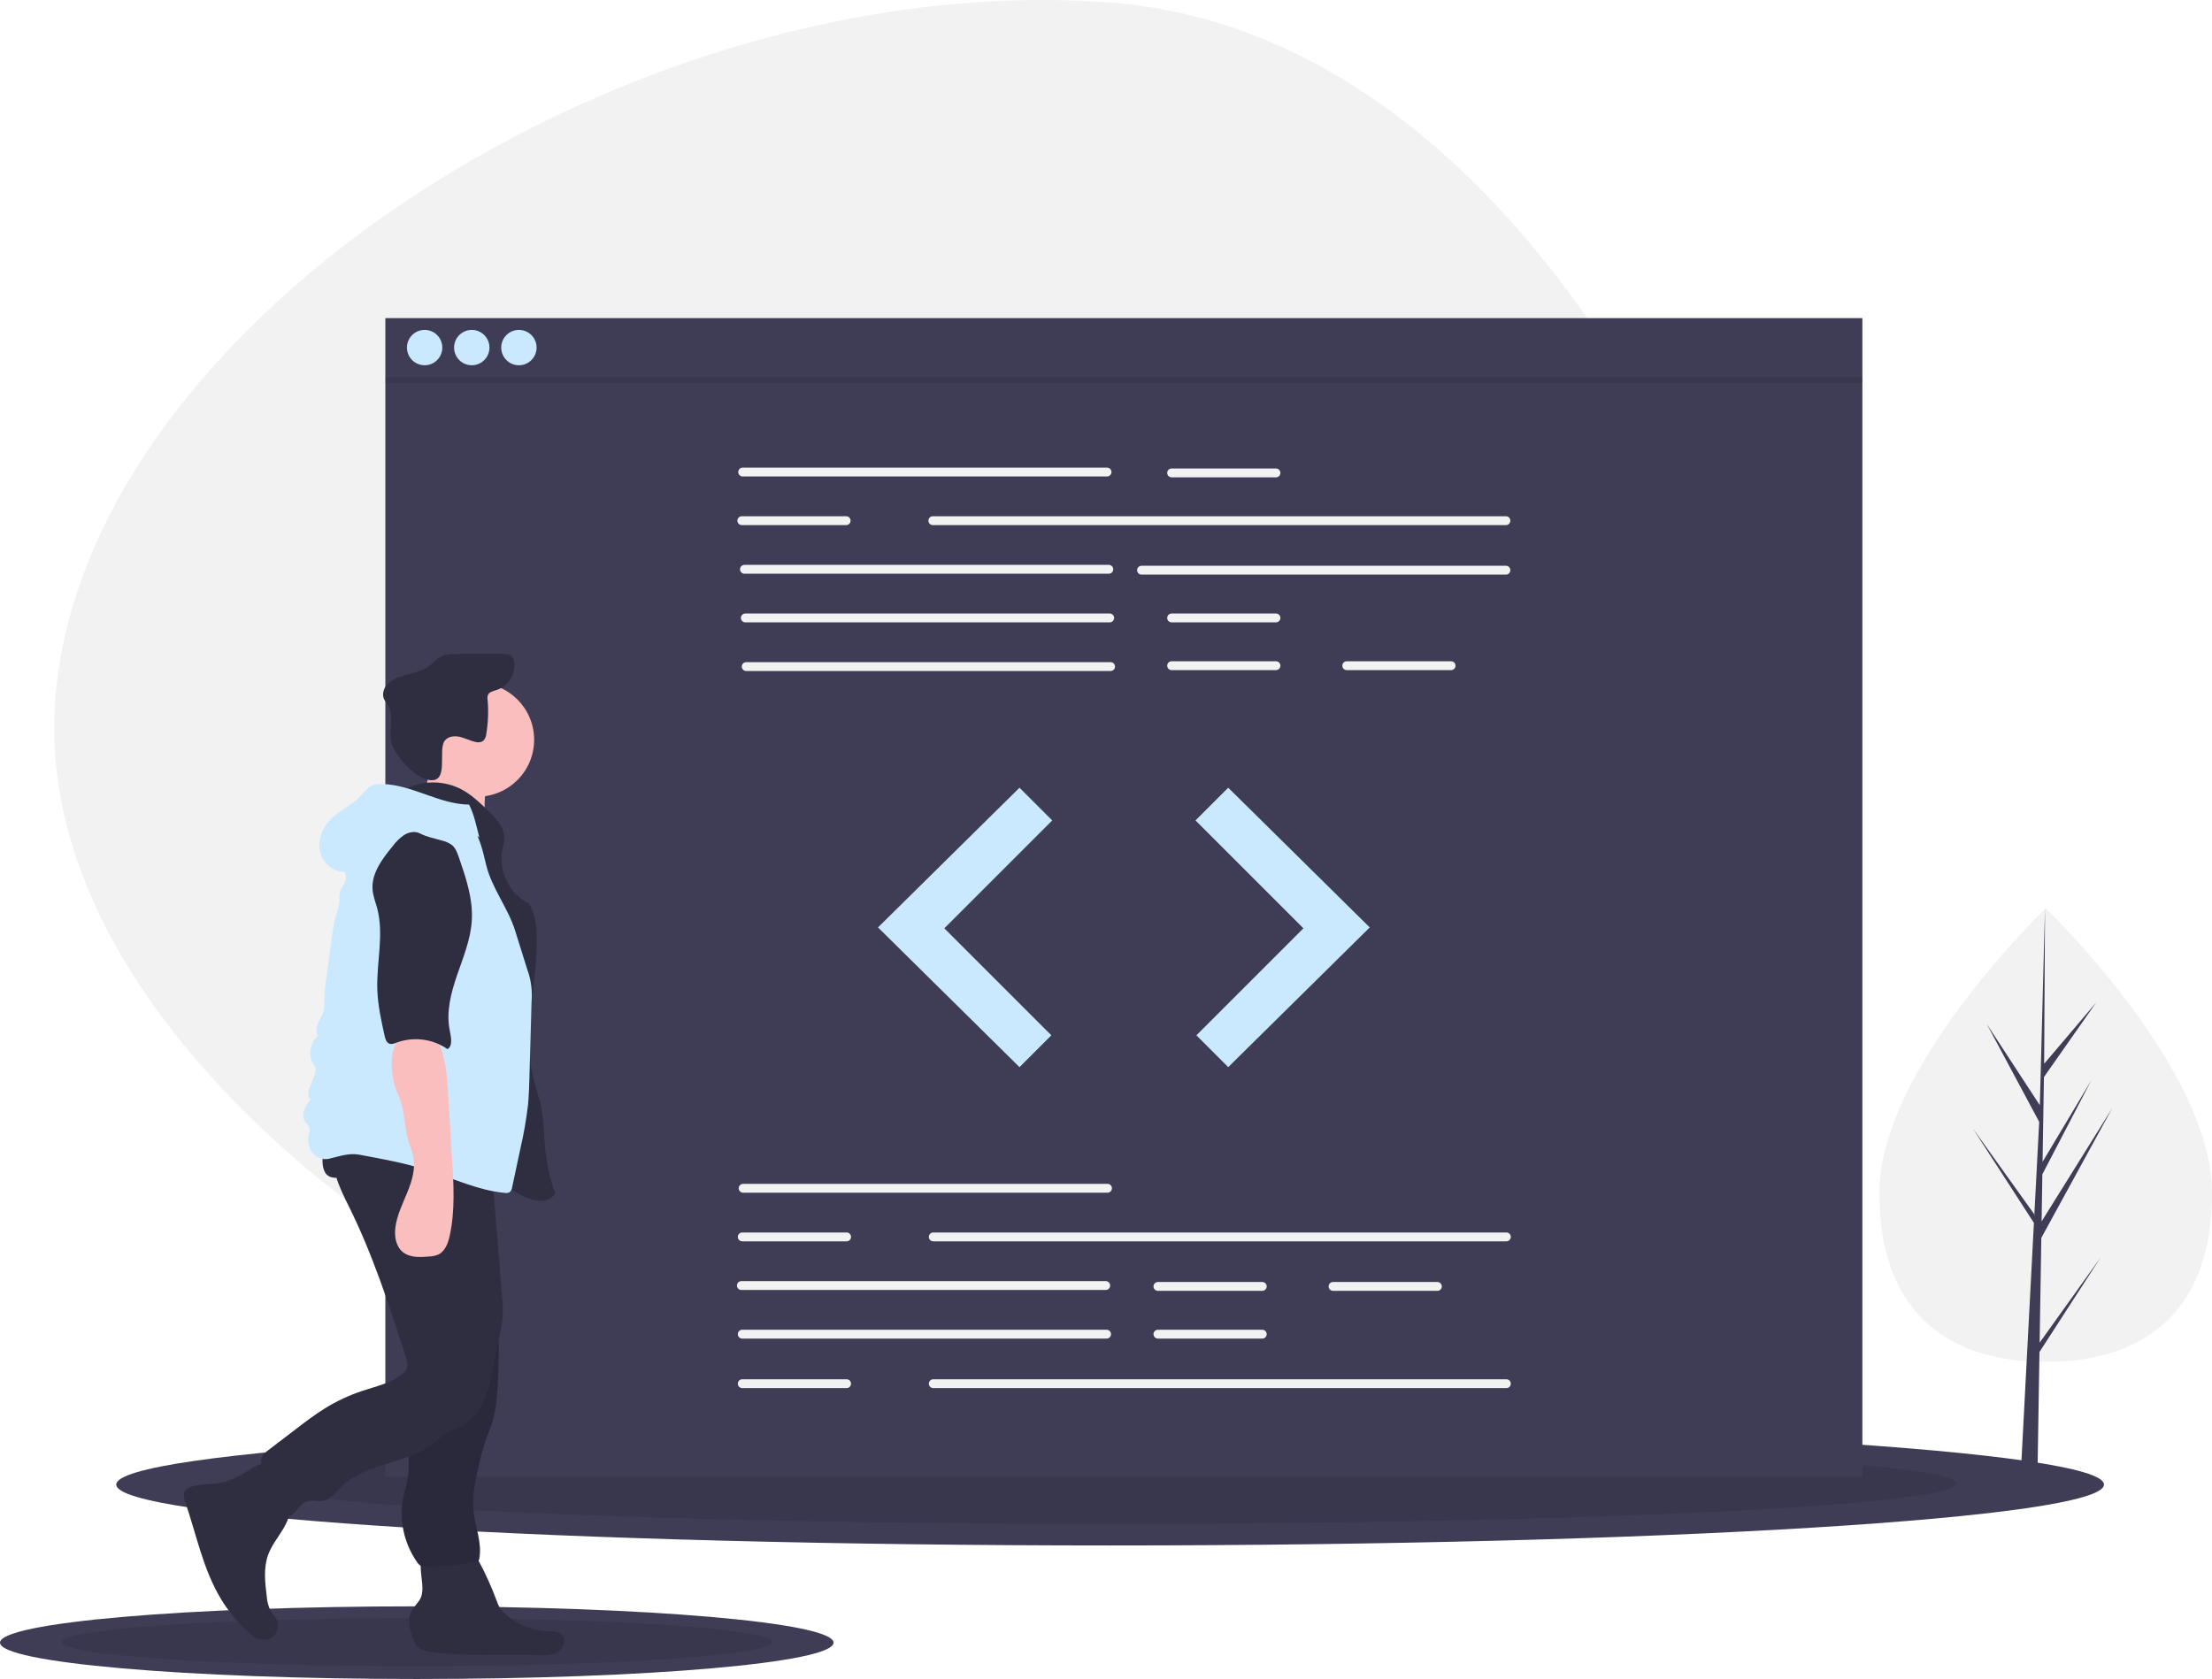
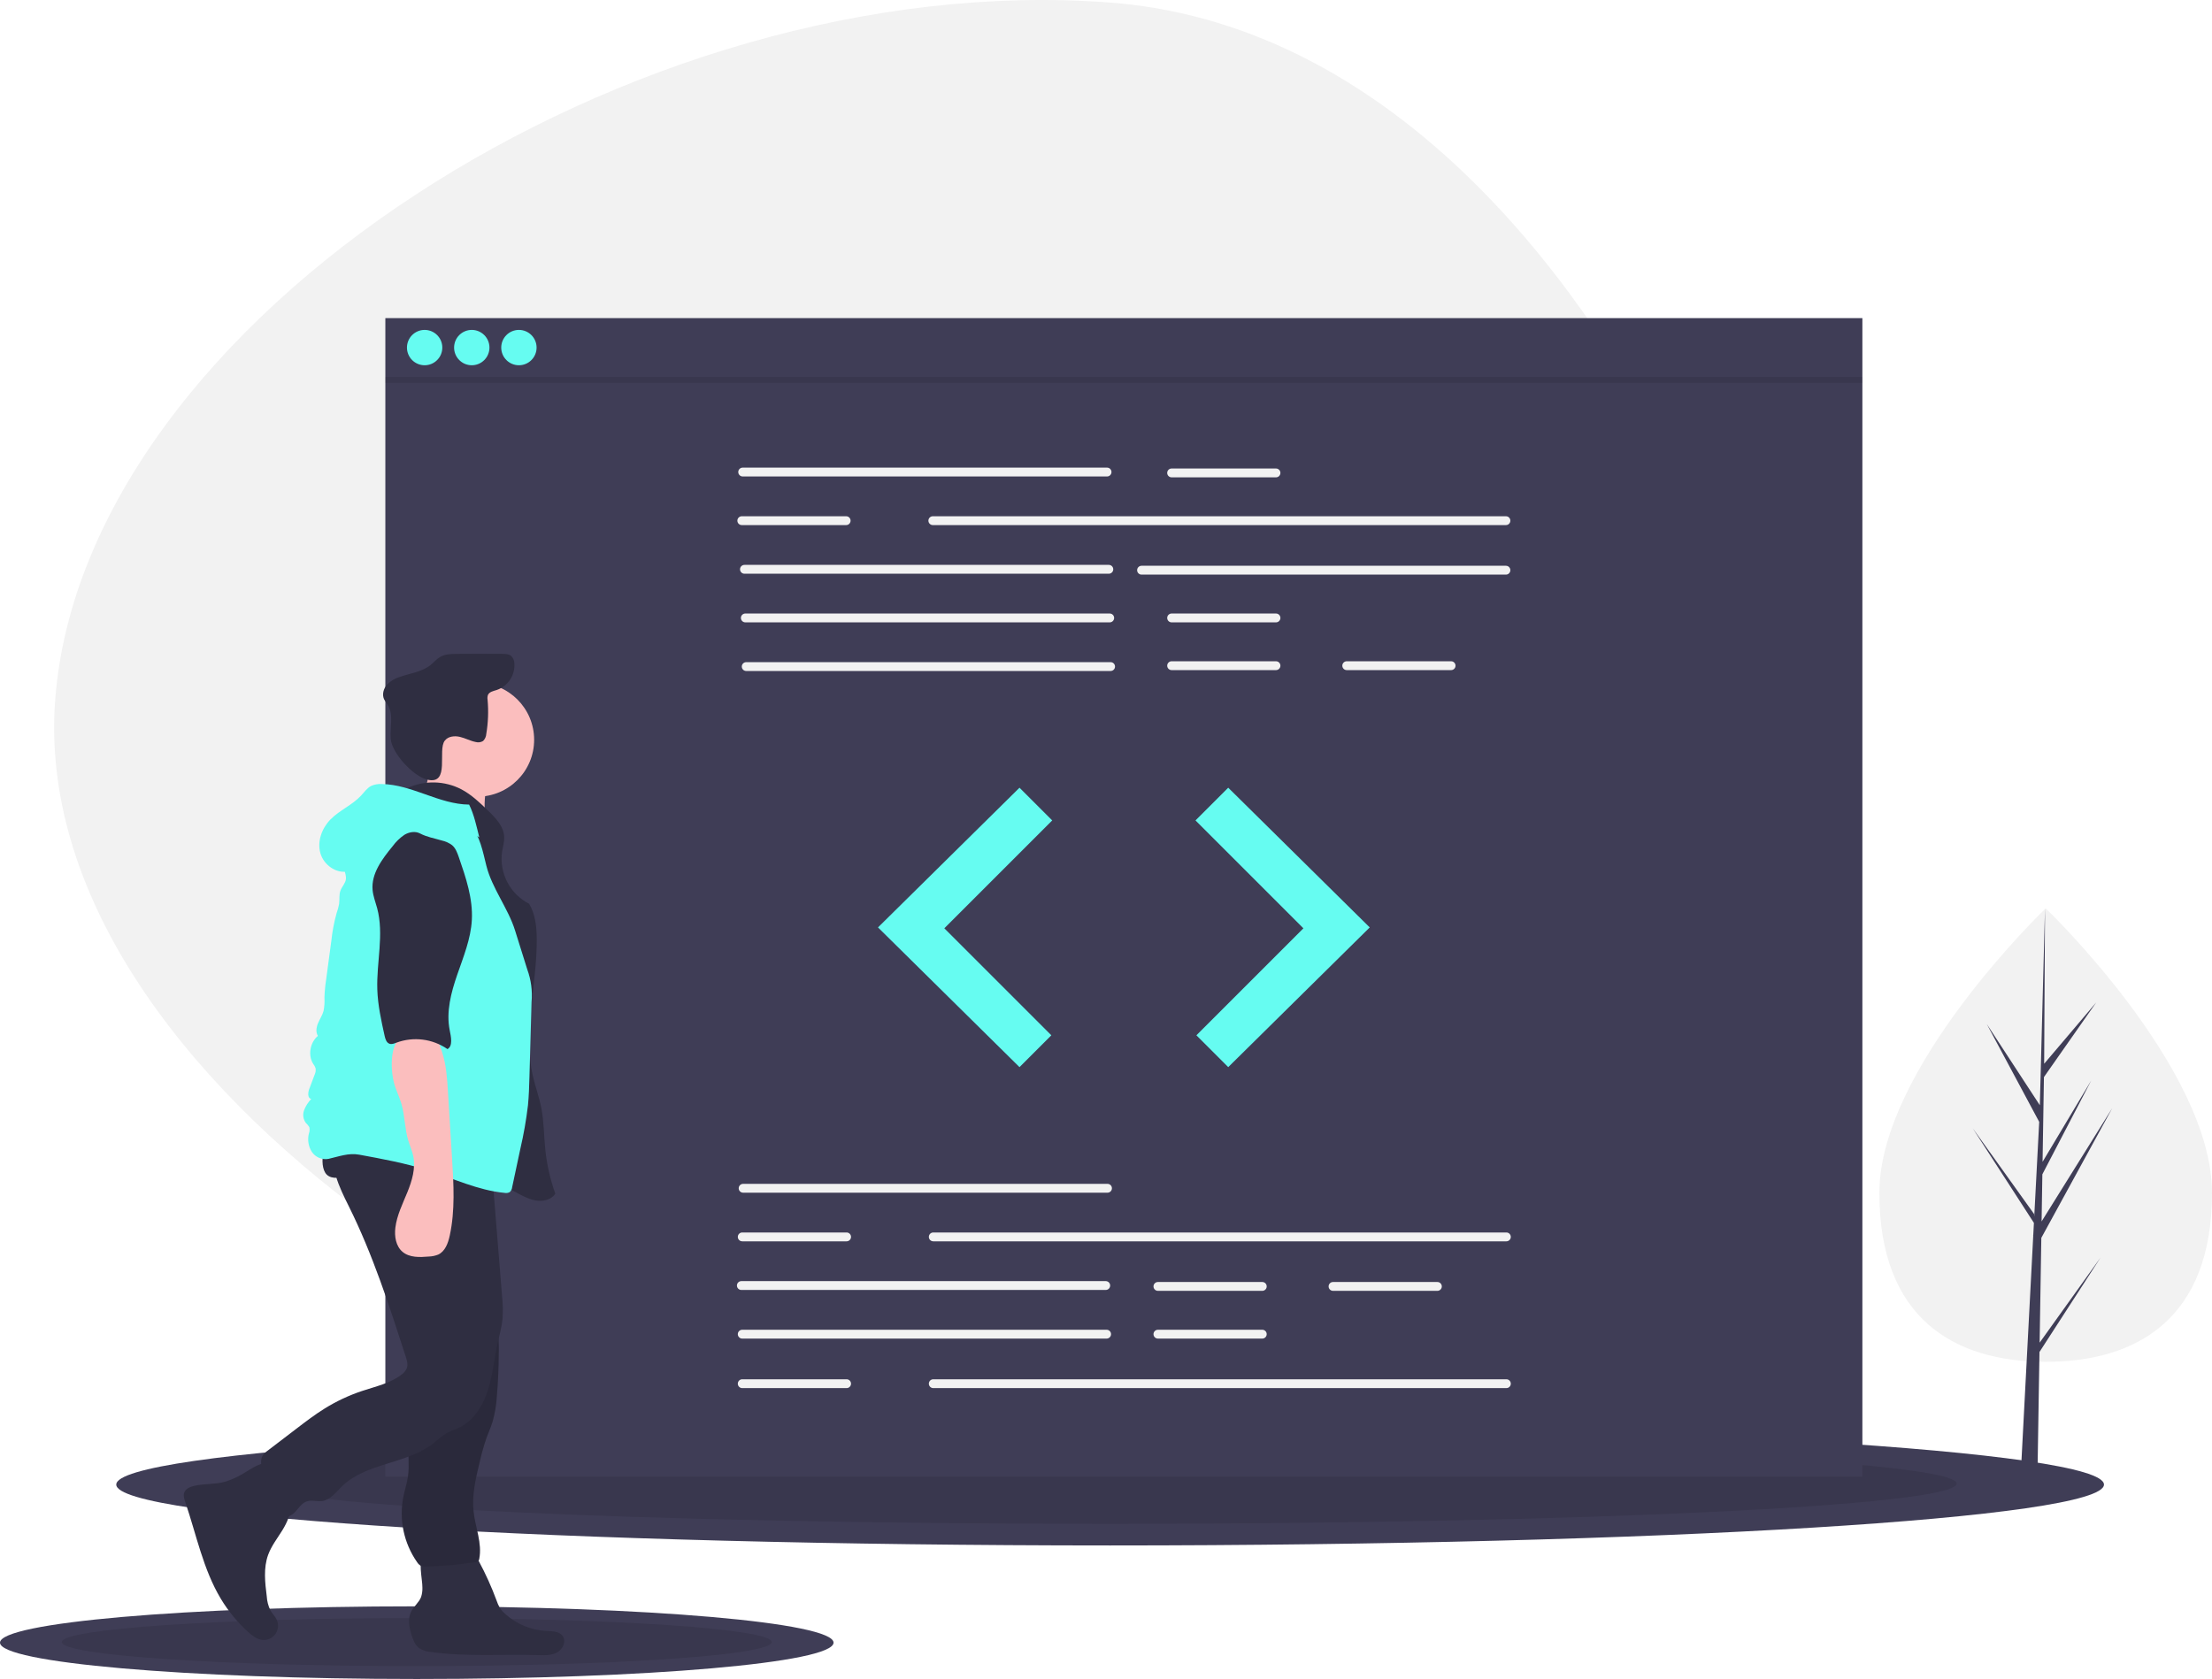
<svg xmlns="http://www.w3.org/2000/svg" id="a594ac37-6d44-4297-8862-1cbd9c01c0b7" data-name="Layer 1" width="1126.194" height="855" viewBox="0 0 1126.194 855">
  <path d="M581.768,778.438C339.369,759.991,50.297,572.172,65.014,378.781S359.7,5.358,602.099,23.805,984.031,403.667,969.314,597.058,824.166,796.885,581.768,778.438Z" transform="translate(-36.90323 -22.5)" fill="#f2f2f2" />
  <ellipse cx="565.194" cy="756" rx="506" ry="31" fill="#3f3d56" />
  <ellipse cx="565.194" cy="755.5" rx="431" ry="20.5" opacity="0.1" />
  <ellipse cx="212.194" cy="836.5" rx="212.194" ry="18.5" fill="#3f3d56" />
  <ellipse cx="212.194" cy="836.202" rx="180.742" ry="12.234" opacity="0.1" />
  <rect x="196.194" y="162" width="752" height="590" fill="#3f3d56" />
  <path d="M600.541,265.129H415.024a2.251,2.251,0,1,1,0-4.503H600.541a2.251,2.251,0,0,1,0,4.503Z" transform="translate(-36.90323 -22.5)" fill="#f2f2f2" />
  <path d="M803.62,289.895H511.835a2.251,2.251,0,0,1,0-4.503H803.62a2.251,2.251,0,1,1,0,4.503Z" transform="translate(-36.90323 -22.5)" fill="#f2f2f2" />
  <path d="M601.442,314.661H415.924a2.251,2.251,0,1,1,0-4.503H601.442a2.251,2.251,0,1,1,0,4.503Z" transform="translate(-36.90323 -22.5)" fill="#f2f2f2" />
  <path d="M803.62,315.111H618.102a2.251,2.251,0,0,1,0-4.503H803.62a2.251,2.251,0,1,1,0,4.503Z" transform="translate(-36.90323 -22.5)" fill="#f2f2f2" />
  <path d="M601.892,339.426H416.374a2.251,2.251,0,0,1,0-4.503H601.892a2.251,2.251,0,1,1,0,4.503Z" transform="translate(-36.90323 -22.5)" fill="#f2f2f2" />
  <path d="M602.342,364.192H416.825a2.251,2.251,0,0,1,0-4.503H602.342a2.251,2.251,0,1,1,0,4.503Z" transform="translate(-36.90323 -22.5)" fill="#f2f2f2" />
  <path d="M686.546,265.579H633.412a2.251,2.251,0,0,1,0-4.503h53.134a2.251,2.251,0,1,1,0,4.503Z" transform="translate(-36.90323 -22.5)" fill="#f2f2f2" />
  <path d="M686.546,339.426H633.412a2.251,2.251,0,0,1,0-4.503h53.134a2.251,2.251,0,1,1,0,4.503Z" transform="translate(-36.90323 -22.5)" fill="#f2f2f2" />
  <path d="M686.546,363.742H633.412a2.251,2.251,0,1,1,0-4.503h53.134a2.251,2.251,0,1,1,0,4.503Z" transform="translate(-36.90323 -22.5)" fill="#f2f2f2" />
  <path d="M775.702,363.742H722.569a2.251,2.251,0,0,1,0-4.503h53.134a2.251,2.251,0,1,1,0,4.503Z" transform="translate(-36.90323 -22.5)" fill="#f2f2f2" />
  <path d="M467.707,289.895H414.573a2.251,2.251,0,0,1,0-4.503h53.134a2.251,2.251,0,0,1,0,4.503Z" transform="translate(-36.90323 -22.5)" fill="#f2f2f2" />
  <path d="M600.766,629.861H415.249a2.251,2.251,0,0,1,0-4.503H600.766a2.251,2.251,0,0,1,0,4.503Z" transform="translate(-36.90323 -22.5)" fill="#f2f2f2" />
  <path d="M599.866,679.392H414.348a2.251,2.251,0,1,1,0-4.503H599.866a2.251,2.251,0,0,1,0,4.503Z" transform="translate(-36.90323 -22.5)" fill="#f2f2f2" />
  <path d="M600.316,704.158H414.798a2.251,2.251,0,1,1,0-4.503H600.316a2.251,2.251,0,1,1,0,4.503Z" transform="translate(-36.90323 -22.5)" fill="#f2f2f2" />
  <path d="M679.566,679.842H626.433a2.251,2.251,0,0,1,0-4.503h53.134a2.251,2.251,0,0,1,0,4.503Z" transform="translate(-36.90323 -22.5)" fill="#f2f2f2" />
  <path d="M679.566,704.158H626.433a2.251,2.251,0,0,1,0-4.503h53.134a2.251,2.251,0,1,1,0,4.503Z" transform="translate(-36.90323 -22.5)" fill="#f2f2f2" />
  <path d="M768.723,679.842H715.589a2.251,2.251,0,1,1,0-4.503h53.134a2.251,2.251,0,0,1,0,4.503Z" transform="translate(-36.90323 -22.5)" fill="#f2f2f2" />
  <path d="M803.845,654.626H512.06a2.251,2.251,0,0,1,0-4.503H803.845a2.251,2.251,0,0,1,0,4.503Z" transform="translate(-36.90323 -22.5)" fill="#f2f2f2" />
  <path d="M467.932,654.626H414.798a2.251,2.251,0,0,1,0-4.503H467.932a2.251,2.251,0,0,1,0,4.503Z" transform="translate(-36.90323 -22.5)" fill="#f2f2f2" />
  <path d="M803.845,729.374H512.06a2.251,2.251,0,1,1,0-4.503H803.845a2.251,2.251,0,0,1,0,4.503Z" transform="translate(-36.90323 -22.5)" fill="#f2f2f2" />
  <path d="M467.932,729.374H414.798a2.251,2.251,0,1,1,0-4.503H467.932a2.251,2.251,0,1,1,0,4.503Z" transform="translate(-36.90323 -22.5)" fill="#f2f2f2" />
-   <polygon points="519.06 401.13 447.014 472.275 519.06 543.42 535.27 527.21 480.786 472.725 535.72 417.79 519.06 401.13" fill="#cae9ff" />
-   <polygon points="625.327 401.13 697.373 472.275 625.327 543.42 609.117 527.21 663.602 472.725 608.667 417.79 625.327 401.13" fill="#cae9ff" />
-   <circle cx="216.194" cy="177" r="9" fill="#cae9ff" />
-   <circle cx="240.194" cy="177" r="9" fill="#cae9ff" />
-   <circle cx="264.194" cy="177" r="9" fill="#cae9ff" />
+   <polygon points="519.06 401.13 447.014 472.275 519.06 543.42 535.27 527.21 480.786 472.725 535.72 417.79 519.06 401.13" fill="#66fcf1" />
+   <polygon points="625.327 401.13 697.373 472.275 625.327 543.42 609.117 527.21 663.602 472.725 608.667 417.79 625.327 401.13" fill="#66fcf1" />
+   <circle cx="216.194" cy="177" r="9" fill="#66fcf1" />
+   <circle cx="240.194" cy="177" r="9" fill="#66fcf1" />
+   <circle cx="264.194" cy="177" r="9" fill="#66fcf1" />
  <rect x="196.194" y="192" width="752" height="3" opacity="0.1" />
  <path d="M1163.097,629.954c0,63.771-37.911,86.038-84.676,86.038s-84.676-22.266-84.676-86.038,84.676-144.898,84.676-144.898S1163.097,566.182,1163.097,629.954Z" transform="translate(-36.90323 -22.5)" fill="#f2f2f2" />
  <polygon points="1038.433 683.736 1039.3 630.365 1075.391 564.338 1039.436 621.993 1039.826 597.995 1064.699 550.226 1039.929 591.645 1039.929 591.645 1040.63 548.484 1067.265 510.453 1040.74 541.697 1041.178 462.556 1038.425 567.325 1038.651 563.003 1011.571 521.552 1038.217 571.3 1035.694 619.503 1035.619 618.223 1004.4 574.602 1035.524 622.743 1035.209 628.771 1035.152 628.862 1035.178 629.357 1028.776 751.653 1037.329 751.653 1038.355 688.485 1069.404 640.461 1038.433 683.736" fill="#3f3d56" />
  <path d="M159.525,773.591a43.126,43.126,0,0,1-8.178,3.503c-5.079,1.387-10.507.878-15.637,2.063-2.1.485-4.386,1.499-5.054,3.549-.49,1.503.043,3.127.553,4.623,5.669,16.62,9.085,34.266,18.125,49.321a74.641,74.641,0,0,0,13.993,16.988c2.055,1.852,4.384,3.664,7.135,3.955a7.248,7.248,0,0,0,7.371-10.182c-.811-1.801-2.317-3.196-3.289-4.916a18.757,18.757,0,0,1-1.819-6.991c-.893-7.108-1.754-14.538.709-21.265,1.652-4.512,4.682-8.359,7.206-12.447s4.622-8.772,4.06-13.544c-.383-3.257-1.972-6.237-3.65-9.054-1.681-2.823-5.005-10.408-8.383-11.35C169.16,766.864,162.583,772.024,159.525,773.591Z" transform="translate(-36.90323 -22.5)" fill="#2f2e41" />
  <path d="M251.96,831a14.019,14.019,0,0,1-.663,4.745c-1.058,2.793-3.681,4.706-5.036,7.367-1.885,3.701-1.031,8.174.218,12.135.783,2.483,1.81,5.067,3.912,6.603a12.893,12.893,0,0,0,5.954,1.907c18.036,2.496,36.358,1.064,54.559,1.587,3.317.095,6.829.211,9.725-1.41s4.686-5.697,2.717-8.368c-1.769-2.399-5.265-2.376-8.242-2.518a33.912,33.912,0,0,1-20.913-8.615,15.112,15.112,0,0,1-2.933-3.377,20.753,20.753,0,0,1-1.534-3.518,156.799,156.799,0,0,0-9.084-20.119c-.979-1.815-2.087-3.705-3.906-4.676a10.323,10.323,0,0,0-4.239-.926c-4.536-.294-16.283-1.838-19.791,1.69C249.461,816.768,252.032,826.86,251.96,831Z" transform="translate(-36.90323 -22.5)" fill="#2f2e41" />
  <circle cx="242.971" cy="376.72" r="28.975" fill="#fbbebe" />
  <path d="M253.709,423.146c-1.723,4.614-4.647,8.947-8.9,11.43l40.075,8.175a42.453,42.453,0,0,1-.562-17.869,10.3,10.3,0,0,0,.24-4.409c-.754-2.907-4.026-4.307-6.955-4.974-7.314-1.667-13.782-2.561-20.579-5.792C254.95,413.263,255.241,419.045,253.709,423.146Z" transform="translate(-36.90323 -22.5)" fill="#fbbebe" />
  <path d="M244.474,423.727a31.338,31.338,0,0,1,27.313.714c5.138,2.707,9.392,6.794,13.572,10.826,3.853,3.717,7.962,7.972,8.236,13.319.132,2.59-.676,5.123-1.084,7.684a25.766,25.766,0,0,0,13.78,26.469c3.184,5.303,3.841,11.729,3.889,17.914.185,23.436-7.209,47.161-1.93,69.995,1.239,5.361,3.162,10.554,4.232,15.951,1.387,6.991,1.318,14.18,2.044,21.27a95.266,95.266,0,0,0,5.113,22.495c-1.744,2.774-5.374,3.837-8.642,3.613s-6.325-1.643-9.242-3.136c-14.123-7.227-27.059-16.757-41.687-22.9-9.678-4.064-19.987-6.595-29.376-11.288s-18.12-12.142-20.99-22.238c-1.241-4.365-1.318-8.965-1.385-13.503-.285-19.114-.55-38.436,3.61-57.094,3.669-16.454,10.741-32.194,12.284-48.981.502-5.464.513-11.314,3.566-15.873C232.091,432.52,241.409,430.851,244.474,423.727Z" transform="translate(-36.90323 -22.5)" fill="#2f2e41" />
  <path d="M263.395,399.629c1.707-2.227,5-2.531,7.728-1.872s5.243,2.064,7.997,2.599a4.675,4.675,0,0,0,3.743-.526,5.444,5.444,0,0,0,1.615-3.57,68.163,68.163,0,0,0,.671-17.38,5.147,5.147,0,0,1,.159-2.437c.682-1.643,2.763-2.035,4.462-2.562a13.316,13.316,0,0,0,9.013-13.633,5.421,5.421,0,0,0-1.657-3.741c-1.175-.958-2.82-1.016-4.336-1.029q-11.683-.094-23.367.006c-2.883.025-5.91.096-8.409,1.533-1.848,1.063-3.222,2.773-4.88,4.112-4.326,3.491-10.178,4.201-15.441,5.991a15.308,15.308,0,0,0-6.768,4.036c-1.75,2-2.592,4.973-1.493,7.393a26.252,26.252,0,0,0,1.887,2.904c3.105,4.964,1.038,11.403,1.501,17.24.579,7.288,11.365,19.112,18.679,20.836C266.308,422.311,259.486,404.414,263.395,399.629Z" transform="translate(-36.90323 -22.5)" fill="#2f2e41" />
  <path d="M247.037,719.183c.745,5.322,1.701,10.662,1.445,16.029-.357,7.494-3.059,14.714-3.559,22.199-.373,5.591.49,11.242-.287,16.791-.497,3.553-1.656,6.978-2.373,10.494a43.395,43.395,0,0,0,6.973,33.265,5.448,5.448,0,0,0,2.023,1.961,5.714,5.714,0,0,0,2.508.332,179.947,179.947,0,0,0,25.17-2.287,2.414,2.414,0,0,0,1.616-.713,2.266,2.266,0,0,0,.351-.954c1.544-7.936-1.977-15.893-2.872-23.928-.956-8.58,1.103-17.177,3.146-25.565a113.548,113.548,0,0,1,3.467-12.228c.988-2.697,2.181-5.321,3.037-8.063a61.46,61.46,0,0,0,2.202-13.203q.892-10.575.945-21.199a88.958,88.958,0,0,0-1.665-20.01c-1.878-8.338-5.724-16.081-9.536-23.73a15.029,15.029,0,0,0-5.618,2.67,125.38,125.38,0,0,1-15.35,8.481c-3.567,1.657-10.522,2.833-12.786,6.286-2.232,3.405-.792,10.351-.621,14.106Q245.694,709.584,247.037,719.183Z" transform="translate(-36.90323 -22.5)" fill="#2f2e41" />
  <path d="M247.037,719.183c.745,5.322,1.701,10.662,1.445,16.029-.357,7.494-3.059,14.714-3.559,22.199-.373,5.591.49,11.242-.287,16.791-.497,3.553-1.656,6.978-2.373,10.494a43.395,43.395,0,0,0,6.973,33.265,5.448,5.448,0,0,0,2.023,1.961,5.714,5.714,0,0,0,2.508.332,179.947,179.947,0,0,0,25.17-2.287,2.414,2.414,0,0,0,1.616-.713,2.266,2.266,0,0,0,.351-.954c1.544-7.936-1.977-15.893-2.872-23.928-.956-8.58,1.103-17.177,3.146-25.565a113.548,113.548,0,0,1,3.467-12.228c.988-2.697,2.181-5.321,3.037-8.063a61.46,61.46,0,0,0,2.202-13.203q.892-10.575.945-21.199a88.958,88.958,0,0,0-1.665-20.01c-1.878-8.338-5.724-16.081-9.536-23.73a15.029,15.029,0,0,0-5.618,2.67,125.38,125.38,0,0,1-15.35,8.481c-3.567,1.657-10.522,2.833-12.786,6.286-2.232,3.405-.792,10.351-.621,14.106Q245.694,709.584,247.037,719.183Z" transform="translate(-36.90323 -22.5)" opacity="0.1" />
  <path d="M207.864,605.518c-3.848,10.359,1.808,21.554,6.722,31.452,12.106,24.386,20.513,50.407,28.874,76.317.626,1.941,1.252,4.058.554,5.974a7.825,7.825,0,0,1-2.822,3.347c-5.765,4.379-13.107,5.939-19.975,8.23a90.184,90.184,0,0,0-18.943,8.88c-4.977,3.084-9.639,6.644-14.292,10.197l-14.812,11.312a9.903,9.903,0,0,0-2.476,2.397c-1.429,2.241-.843,5.167-.132,7.728a131.432,131.432,0,0,0,7.252,19.792,6.911,6.911,0,0,0,2.63,3.447c2.312,1.242,5.14-.405,6.905-2.347s3.292-4.359,5.781-5.193c2.486-.833,5.222.176,7.818-.189,4.199-.589,6.986-4.457,10.013-7.426,12.365-12.131,33.01-11.251,46.612-21.977a59.228,59.228,0,0,1,6.231-4.868c2.3-1.359,4.907-2.105,7.293-3.307,7.257-3.654,11.819-11.209,14.262-18.957s3.141-15.928,4.897-23.861c.908-4.101,2.103-8.158,2.507-12.338a66.094,66.094,0,0,0-.253-11.666L287.604,621.748c-.4-4.943-.8-9.892-1.576-14.791-14.577.521-29.143,1.108-43.728,1.28C230.695,608.374,218.876,609.186,207.864,605.518Z" transform="translate(-36.90323 -22.5)" fill="#2f2e41" />
  <path d="M202.506,619.721c1.977,3.18,6.79,3.114,10.104,1.371s5.889-4.673,9.211-6.401c4.464-2.323,9.746-2.235,14.776-2.093,7.964.225,16.025.464,23.687,2.647,7.925,2.257,15.64,6.603,23.834,5.736,1.426-.151,2.985-.56,3.761-1.766a5.544,5.544,0,0,0,.62-2.836l.268-7.159a6.464,6.464,0,0,0-.57-3.625,6.082,6.082,0,0,0-2.716-2.079c-11.663-5.646-24.965-6.697-37.915-7.141q-9.875-.338-19.757-.278c-5.591.034-12.303-.775-17.739.719C202.774,598.82,198.805,613.769,202.506,619.721Z" transform="translate(-36.90323 -22.5)" fill="#2f2e41" />
-   <path d="M275.742,432.226c-15.282-.135-29.131-10.223-44.412-10.468a11.514,11.514,0,0,0-5.393.93c-2.129,1.073-3.529,3.147-5.147,4.898-4.518,4.893-11.061,7.505-15.703,12.281-4.352,4.478-6.773,11.15-5.055,17.153s8.204,10.608,14.279,9.165A36.801,36.801,0,0,1,228.65,446.706a72.887,72.887,0,0,1,11.205-5.882c6.868-3.112,14.548-6.283,21.718-3.95a30.638,30.638,0,0,1,7.409,4.04l11.954,8.03C279.543,443.45,278.29,437.288,275.742,432.226Z" transform="translate(-36.90323 -22.5)" fill="#cae9ff" />
-   <path d="M212.552,460.874c-2.029,2.532.894,6.2.447,9.413-.297,2.135-2.054,3.765-2.786,5.793-.758,2.1-.356,4.427-.643,6.641a28.489,28.489,0,0,1-1.275,4.73,84.975,84.975,0,0,0-2.686,14.026l-2.675,19.976a75.681,75.681,0,0,0-.846,9.078,27.107,27.107,0,0,1-.452,6.787c-.592,2.183-1.904,4.093-2.786,6.175s-1.291,4.602-.099,6.524c-3.991,3.325-5.178,9.854-2.387,14.235a7.899,7.899,0,0,1,1.23,2.265,5.82,5.82,0,0,1-.542,3.34l-2.705,7.207c-.692,1.845-.911,4.653,1.014,5.074a17.006,17.006,0,0,0-3.651,5.767,6.866,6.866,0,0,0,.972,6.506,8.289,8.289,0,0,1,1.694,2.056,5.473,5.473,0,0,1-.196,3.243,11.906,11.906,0,0,0,1.473,9.333,8.371,8.371,0,0,0,8.418,3.609c5.41-1.22,10.272-3.147,15.728-2.146,11.746,2.155,23.53,4.32,34.906,7.952,12.984,4.145,25.556,10.224,39.126,11.5a3.798,3.798,0,0,0,2.617-.407,3.931,3.931,0,0,0,1.21-2.488q2.097-9.832,4.194-19.665a202.363,202.363,0,0,0,3.855-22.028c.477-4.781.614-9.589.749-14.392l1.081-38.231a38.197,38.197,0,0,0-2.2-16.62l-6.217-19.848c-3.548-11.327-11.688-21.371-14.586-32.882-1.834-7.285-3.189-15.103-8.108-20.781-7.012-8.095-19.145-9.354-29.764-7.962-4.797.629-9.636,1.714-13.785,4.202-4.798,2.877-8.333,7.409-11.753,11.836C218.305,454.343,215.436,457.276,212.552,460.874Z" transform="translate(-36.90323 -22.5)" fill="#cae9ff" />
+   <path d="M275.742,432.226c-15.282-.135-29.131-10.223-44.412-10.468a11.514,11.514,0,0,0-5.393.93c-2.129,1.073-3.529,3.147-5.147,4.898-4.518,4.893-11.061,7.505-15.703,12.281-4.352,4.478-6.773,11.15-5.055,17.153s8.204,10.608,14.279,9.165A36.801,36.801,0,0,1,228.65,446.706a72.887,72.887,0,0,1,11.205-5.882c6.868-3.112,14.548-6.283,21.718-3.95a30.638,30.638,0,0,1,7.409,4.04l11.954,8.03C279.543,443.45,278.29,437.288,275.742,432.226Z" transform="translate(-36.90323 -22.5)" fill="#66fcf1" />
+   <path d="M212.552,460.874c-2.029,2.532.894,6.2.447,9.413-.297,2.135-2.054,3.765-2.786,5.793-.758,2.1-.356,4.427-.643,6.641a28.489,28.489,0,0,1-1.275,4.73,84.975,84.975,0,0,0-2.686,14.026l-2.675,19.976a75.681,75.681,0,0,0-.846,9.078,27.107,27.107,0,0,1-.452,6.787c-.592,2.183-1.904,4.093-2.786,6.175s-1.291,4.602-.099,6.524c-3.991,3.325-5.178,9.854-2.387,14.235a7.899,7.899,0,0,1,1.23,2.265,5.82,5.82,0,0,1-.542,3.34l-2.705,7.207c-.692,1.845-.911,4.653,1.014,5.074a17.006,17.006,0,0,0-3.651,5.767,6.866,6.866,0,0,0,.972,6.506,8.289,8.289,0,0,1,1.694,2.056,5.473,5.473,0,0,1-.196,3.243,11.906,11.906,0,0,0,1.473,9.333,8.371,8.371,0,0,0,8.418,3.609c5.41-1.22,10.272-3.147,15.728-2.146,11.746,2.155,23.53,4.32,34.906,7.952,12.984,4.145,25.556,10.224,39.126,11.5a3.798,3.798,0,0,0,2.617-.407,3.931,3.931,0,0,0,1.21-2.488q2.097-9.832,4.194-19.665a202.363,202.363,0,0,0,3.855-22.028c.477-4.781.614-9.589.749-14.392l1.081-38.231a38.197,38.197,0,0,0-2.2-16.62l-6.217-19.848c-3.548-11.327-11.688-21.371-14.586-32.882-1.834-7.285-3.189-15.103-8.108-20.781-7.012-8.095-19.145-9.354-29.764-7.962-4.797.629-9.636,1.714-13.785,4.202-4.798,2.877-8.333,7.409-11.753,11.836C218.305,454.343,215.436,457.276,212.552,460.874Z" transform="translate(-36.90323 -22.5)" fill="#66fcf1" />
  <path d="M237.347,573.323c.875,3.773,2.712,7.251,3.837,10.957,1.884,6.209,1.724,12.896,3.605,19.106.789,2.606,1.933,5.109,2.5,7.773,1.321,6.211-.608,12.636-3.003,18.516s-5.313,11.678-6.091,17.98c-.548,4.438.239,9.45,3.66,12.331,3.552,2.99,8.713,2.788,13.339,2.39a14.016,14.016,0,0,0,4.841-1.008c3.538-1.674,5.028-5.86,5.855-9.685,2.771-12.819,1.98-26.106,1.174-39.197l-2.106-34.234c-.405-6.591-.84-13.318-2.871-19.646-.739-2.302-2.026-6.954-4.129-8.424-2.083-1.456-8.03-1.521-10.609-1.642C235.251,547.97,235.387,564.856,237.347,573.323Z" transform="translate(-36.90323 -22.5)" fill="#fbbebe" />
  <path d="M250.751,446.923c-2.471-1.294-5.584-.736-7.972.704a24.568,24.568,0,0,0-5.972,5.798c-5.339,6.517-10.991,13.995-10.199,22.382.297,3.145,1.501,6.121,2.317,9.172,3.579,13.38-.379,27.53.075,41.373.262,7.999,2.003,15.866,3.736,23.679.354,1.595.92,3.44,2.463,3.977,1.159.403,2.41-.115,3.557-.551A28.371,28.371,0,0,1,264.721,556.731c2.865-1.529,1.791-6.363,1.149-9.546-1.908-9.458.682-19.214,3.828-28.335s6.911-18.23,7.432-27.865c.591-10.916-3.029-21.571-6.6-31.903-.779-2.255-1.631-4.62-3.439-6.178a13.665,13.665,0,0,0-5.203-2.377C258.096,449.406,254.255,448.758,250.751,446.923Z" transform="translate(-36.90323 -22.5)" fill="#2f2e41" />
</svg>
